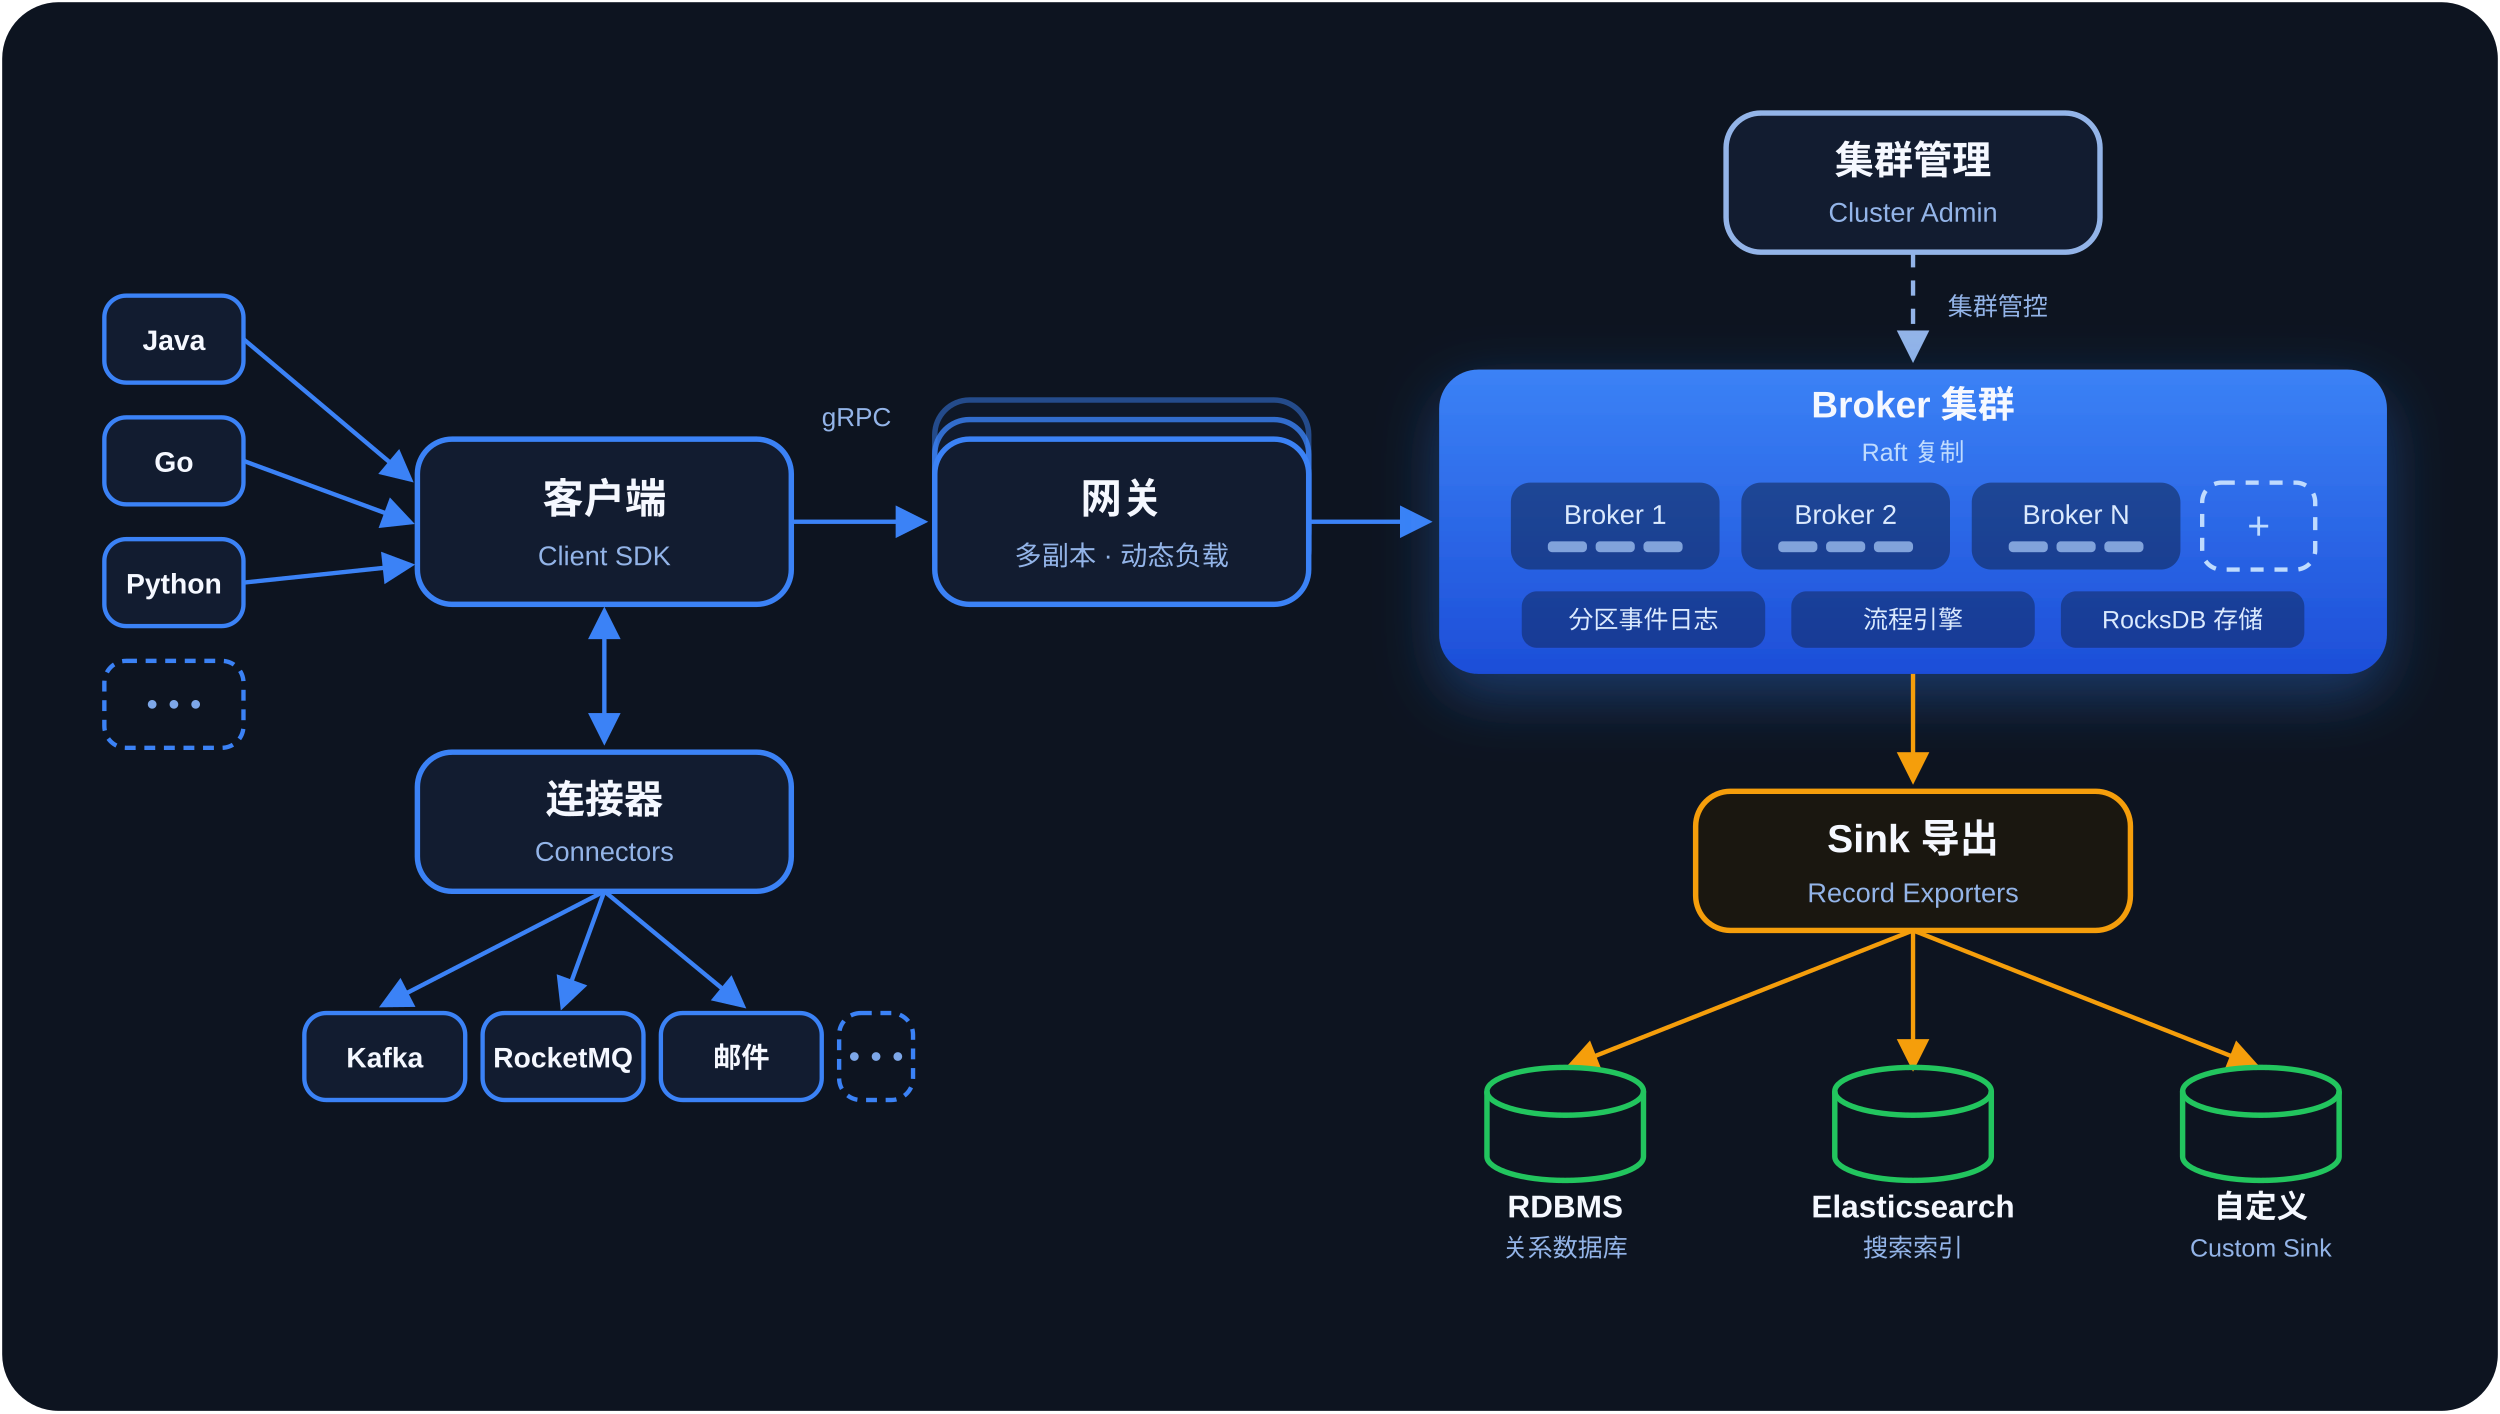
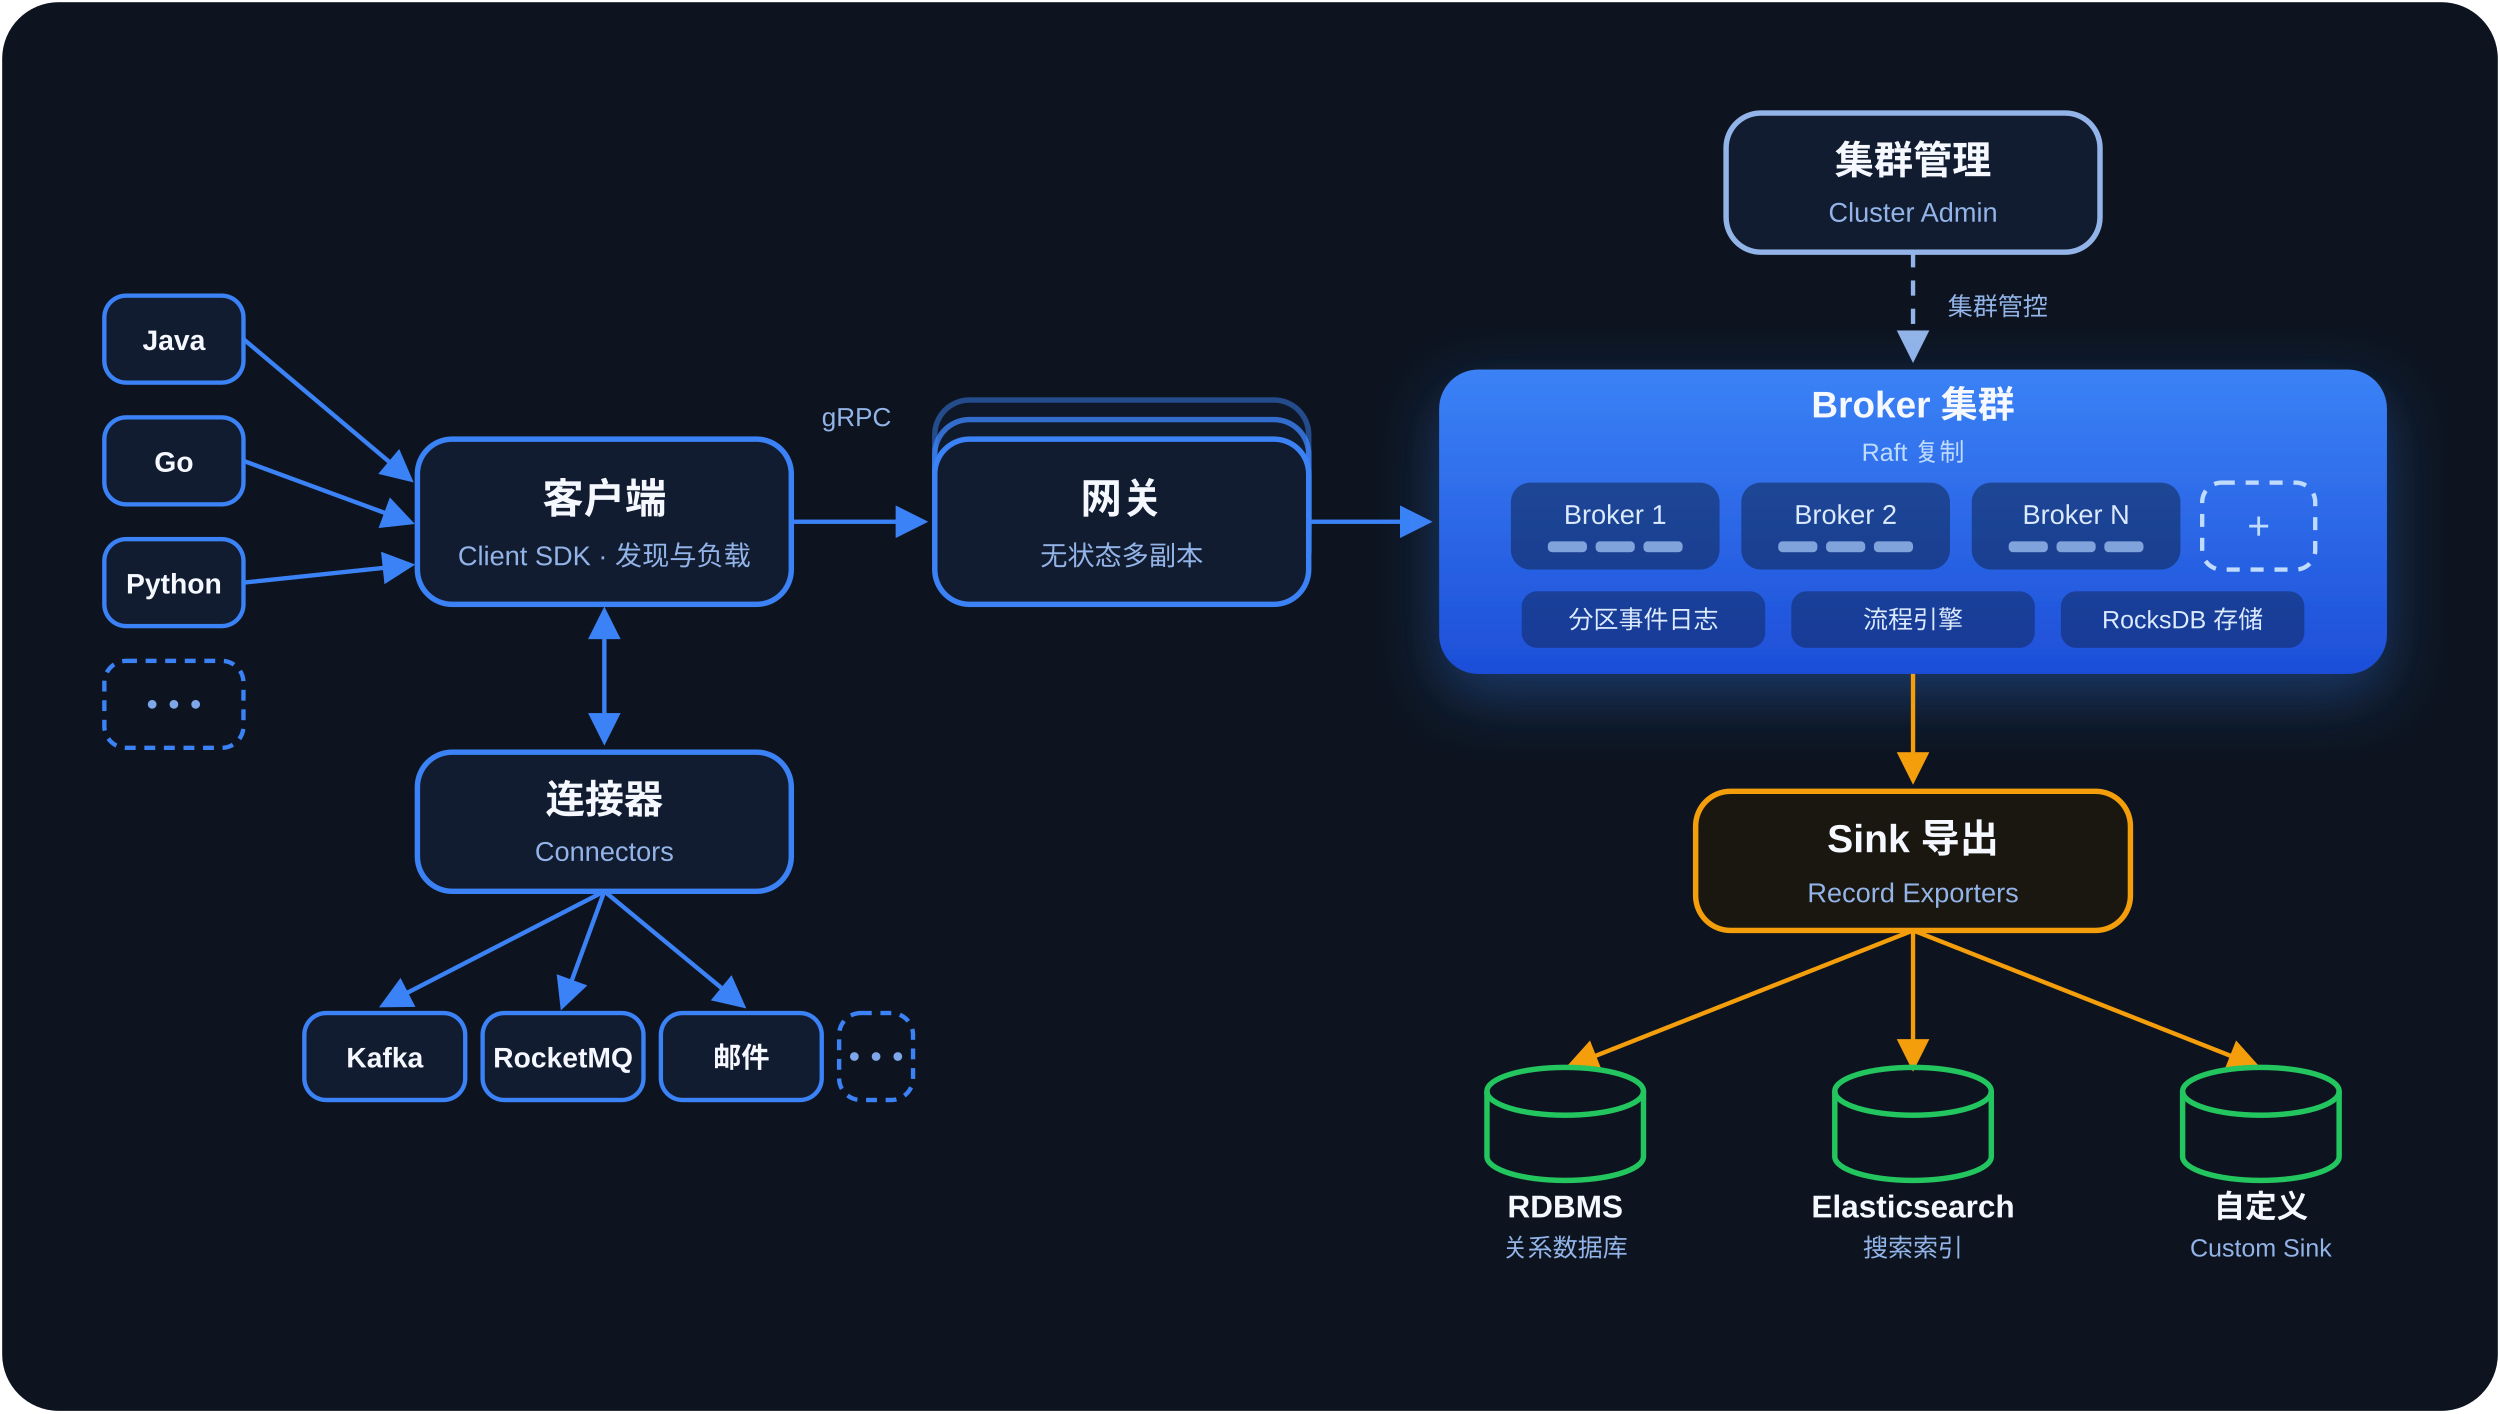
<svg xmlns="http://www.w3.org/2000/svg" width="1150" height="650" viewBox="0 0 1150 650" font-family="-apple-system, 'Helvetica Neue', 'Segoe UI', Arial, 'PingFang SC', 'Microsoft YaHei', sans-serif">
  <defs>
    <linearGradient id="focal" x1="0" y1="0" x2="0" y2="1">
      <stop offset="0" stop-color="#3B82F6" />
      <stop offset="1" stop-color="#1D4ED8" />
    </linearGradient>
    <filter id="glow" x="-30%" y="-30%" width="160%" height="180%">
      <feDropShadow dx="0" dy="10" stdDeviation="14" flood-color="#3B82F6" flood-opacity="0.35" />
    </filter>
    <marker id="arrowBlue" viewBox="0 0 10 10" refX="8" refY="5" markerWidth="7.5" markerHeight="7.5" orient="auto-start-reverse">
      <path d="M0,0 L10,5 L0,10 z" fill="#3B82F6" />
    </marker>
    <marker id="arrowOrange" viewBox="0 0 10 10" refX="8" refY="5" markerWidth="7.5" markerHeight="7.5" orient="auto-start-reverse">
      <path d="M0,0 L10,5 L0,10 z" fill="#F59E0B" />
    </marker>
    <marker id="arrowAdmin" viewBox="0 0 10 10" refX="8" refY="5" markerWidth="7.5" markerHeight="7.5" orient="auto-start-reverse">
      <path d="M0,0 L10,5 L0,10 z" fill="#93B4E8" />
    </marker>
  </defs>
  <rect x="1" y="1" width="1148" height="648" rx="26" fill="#0D1420" />
  <rect x="48" y="136" width="64" height="40" rx="10" fill="#121C30" stroke="#3B82F6" stroke-width="2" />
  <text x="80" y="161" text-anchor="middle" fill="#F5F8FF" font-size="13" font-weight="600">Java</text>
  <rect x="48" y="192" width="64" height="40" rx="10" fill="#121C30" stroke="#3B82F6" stroke-width="2" />
  <text x="80" y="217" text-anchor="middle" fill="#F5F8FF" font-size="13" font-weight="600">Go</text>
  <rect x="48" y="248" width="64" height="40" rx="10" fill="#121C30" stroke="#3B82F6" stroke-width="2" />
  <text x="80" y="273" text-anchor="middle" fill="#F5F8FF" font-size="13" font-weight="600">Python</text>
  <rect x="48" y="304" width="64" height="40" rx="10" fill="none" stroke="#3B82F6" stroke-width="2" stroke-dasharray="5 4" />
  <g fill="#7DA7E8">
    <circle cx="70" cy="324" r="2" />
    <circle cx="80" cy="324" r="2" />
    <circle cx="90" cy="324" r="2" />
  </g>
  <line x1="112" y1="156" x2="188" y2="220" stroke="#3B82F6" stroke-width="2" marker-end="url(#arrowBlue)" />
  <line x1="112" y1="212" x2="188" y2="240" stroke="#3B82F6" stroke-width="2" marker-end="url(#arrowBlue)" />
  <line x1="112" y1="268" x2="188" y2="260" stroke="#3B82F6" stroke-width="2" marker-end="url(#arrowBlue)" />
  <line x1="278" y1="282" x2="278" y2="340" stroke="#3B82F6" stroke-width="2" marker-start="url(#arrowBlue)" marker-end="url(#arrowBlue)" />
  <rect x="192" y="346" width="172" height="64" rx="16" fill="#121C30" stroke="#3B82F6" stroke-width="2.5" />
  <text x="278" y="374" text-anchor="middle" fill="#F5F8FF" font-size="18" font-weight="600">连接器</text>
  <text x="278" y="396" text-anchor="middle" fill="#93B4E8" font-size="12.5">Connectors</text>
  <line x1="278" y1="410" x2="177" y2="462" stroke="#3B82F6" stroke-width="2" marker-end="url(#arrowBlue)" />
  <line x1="278" y1="410" x2="259" y2="462" stroke="#3B82F6" stroke-width="2" marker-end="url(#arrowBlue)" />
  <line x1="278" y1="410" x2="341" y2="462" stroke="#3B82F6" stroke-width="2" marker-end="url(#arrowBlue)" />
  <rect x="140" y="466" width="74" height="40" rx="10" fill="#121C30" stroke="#3B82F6" stroke-width="2" />
  <text x="177" y="491" text-anchor="middle" fill="#F5F8FF" font-size="13" font-weight="600">Kafka</text>
  <rect x="222" y="466" width="74" height="40" rx="10" fill="#121C30" stroke="#3B82F6" stroke-width="2" />
  <text x="259" y="491" text-anchor="middle" fill="#F5F8FF" font-size="13" font-weight="600">RocketMQ</text>
  <rect x="304" y="466" width="74" height="40" rx="10" fill="#121C30" stroke="#3B82F6" stroke-width="2" />
  <text x="341" y="491" text-anchor="middle" fill="#F5F8FF" font-size="13" font-weight="600">邮件</text>
  <rect x="386" y="466" width="34" height="40" rx="10" fill="none" stroke="#3B82F6" stroke-width="2" stroke-dasharray="5 4" />
  <g fill="#7DA7E8">
    <circle cx="393" cy="486" r="2" />
    <circle cx="403" cy="486" r="2" />
    <circle cx="413" cy="486" r="2" />
  </g>
  <rect x="192" y="202" width="172" height="76" rx="16" fill="#121C30" stroke="#3B82F6" stroke-width="2.5" />
  <text x="278" y="236" text-anchor="middle" fill="#F5F8FF" font-size="19" font-weight="600">客户端</text>
-   <text x="278" y="260" text-anchor="middle" fill="#93B4E8" font-size="12.5">Client SDK</text>
+   <text x="278" y="260" text-anchor="middle" fill="#93B4E8" font-size="12.5">Client SDK · 发现与负载</text>
  <line x1="364" y1="240" x2="424" y2="240" stroke="#3B82F6" stroke-width="2" marker-end="url(#arrowBlue)" />
  <text x="394" y="196" text-anchor="middle" fill="#93B4E8" font-size="12">gRPC</text>
  <rect x="430" y="184" width="172" height="76" rx="16" fill="#121C30" stroke="#3B82F6" stroke-width="2.5" opacity="0.5" />
  <rect x="430" y="193" width="172" height="76" rx="16" fill="#121C30" stroke="#3B82F6" stroke-width="2.5" opacity="0.8" />
  <rect x="430" y="202" width="172" height="76" rx="16" fill="#121C30" stroke="#3B82F6" stroke-width="2.5" />
  <text x="516" y="236" text-anchor="middle" fill="#F5F8FF" font-size="19" font-weight="600">网关</text>
-   <text x="516" y="260" text-anchor="middle" fill="#93B4E8" font-size="12.5">多副本 · 动态负载</text>
+   <text x="516" y="260" text-anchor="middle" fill="#93B4E8" font-size="12.5">无状态多副本</text>
  <line x1="602" y1="240" x2="656" y2="240" stroke="#3B82F6" stroke-width="2" marker-end="url(#arrowBlue)" />
  <rect x="794" y="52" width="172" height="64" rx="16" fill="#121C30" stroke="#93B4E8" stroke-width="2.5" />
  <text x="880" y="80" text-anchor="middle" fill="#F5F8FF" font-size="18" font-weight="600">集群管理</text>
  <text x="880" y="102" text-anchor="middle" fill="#93B4E8" font-size="12.5">Cluster Admin</text>
  <line x1="880" y1="116" x2="880" y2="164" stroke="#93B4E8" stroke-width="2" stroke-dasharray="7 6" marker-end="url(#arrowAdmin)" />
  <text x="896" y="145" fill="#93B4E8" font-size="11.5">集群管控</text>
  <rect x="662" y="170" width="436" height="140" rx="18" fill="url(#focal)" filter="url(#glow)" />
  <text x="880" y="192" text-anchor="middle" fill="#F5F8FF" font-size="17" font-weight="600">Broker 集群</text>
  <text x="880" y="212" text-anchor="middle" fill="#BFDBFE" font-size="11.5">Raft 复制</text>
  <g font-size="12.5" fill="#DBEAFE">
    <rect x="695" y="222" width="96" height="40" rx="9" fill="#0B1730" fill-opacity="0.45" />
    <text x="743" y="241" text-anchor="middle">Broker 1</text>
    <rect x="801" y="222" width="96" height="40" rx="9" fill="#0B1730" fill-opacity="0.45" />
    <text x="849" y="241" text-anchor="middle">Broker 2</text>
    <rect x="907" y="222" width="96" height="40" rx="9" fill="#0B1730" fill-opacity="0.45" />
    <text x="955" y="241" text-anchor="middle">Broker N</text>
    <rect x="1013" y="222" width="52" height="40" rx="9" fill="none" stroke="#BFDBFE" stroke-width="2" stroke-dasharray="6 5" />
    <text x="1039" y="248" text-anchor="middle" fill="#BFDBFE" font-size="18">+</text>
  </g>
  <g fill="#93B4E8" opacity="0.85">
    <rect x="712" y="249" width="18" height="5" rx="2" />
    <rect x="734" y="249" width="18" height="5" rx="2" />
    <rect x="756" y="249" width="18" height="5" rx="2" />
    <rect x="818" y="249" width="18" height="5" rx="2" />
    <rect x="840" y="249" width="18" height="5" rx="2" />
    <rect x="862" y="249" width="18" height="5" rx="2" />
    <rect x="924" y="249" width="18" height="5" rx="2" />
    <rect x="946" y="249" width="18" height="5" rx="2" />
    <rect x="968" y="249" width="18" height="5" rx="2" />
  </g>
  <g font-size="11.5" fill="#DBEAFE">
    <rect x="700" y="272" width="112" height="26" rx="7" fill="#0B1730" fill-opacity="0.4" />
    <text x="756" y="289" text-anchor="middle">分区事件日志</text>
    <rect x="824" y="272" width="112" height="26" rx="7" fill="#0B1730" fill-opacity="0.4" />
    <text x="880" y="289" text-anchor="middle">流程引擎</text>
    <rect x="948" y="272" width="112" height="26" rx="7" fill="#0B1730" fill-opacity="0.4" />
    <text x="1004" y="289" text-anchor="middle">RocksDB 存储</text>
  </g>
  <line x1="880" y1="310" x2="880" y2="358" stroke="#F59E0B" stroke-width="2" marker-end="url(#arrowOrange)" />
  <rect x="780" y="364" width="200" height="64" rx="16" fill="#1A1710" stroke="#F59E0B" stroke-width="2.5" />
  <text x="880" y="392" text-anchor="middle" fill="#F5F8FF" font-size="18" font-weight="600">Sink 导出</text>
  <text x="880" y="415" text-anchor="middle" fill="#93B4E8" font-size="12.5">Record Exporters</text>
  <line x1="880" y1="428" x2="723" y2="490" stroke="#F59E0B" stroke-width="2" marker-end="url(#arrowOrange)" />
  <line x1="880" y1="428" x2="880" y2="490" stroke="#F59E0B" stroke-width="2" marker-end="url(#arrowOrange)" />
  <line x1="880" y1="428" x2="1037" y2="490" stroke="#F59E0B" stroke-width="2" marker-end="url(#arrowOrange)" />
  <g stroke="#22C55E" stroke-width="2.5" fill="none">
    <ellipse cx="720" cy="502" rx="36" ry="11" />
    <path d="M684,502 L684,532 A36,11 0 0 0 756,532 L756,502" />
    <ellipse cx="880" cy="502" rx="36" ry="11" />
    <path d="M844,502 L844,532 A36,11 0 0 0 916,532 L916,502" />
    <ellipse cx="1040" cy="502" rx="36" ry="11" />
    <path d="M1004,502 L1004,532 A36,11 0 0 0 1076,532 L1076,502" />
  </g>
  <g text-anchor="middle">
    <text x="720" y="560" fill="#F5F8FF" font-size="14.5" font-weight="600">RDBMS</text>
    <text x="720" y="578" fill="#93B4E8" font-size="11.5">关系数据库</text>
    <text x="880" y="560" fill="#F5F8FF" font-size="14.5" font-weight="600">Elasticsearch</text>
    <text x="880" y="578" fill="#93B4E8" font-size="11.5">搜索索引</text>
    <text x="1040" y="560" fill="#F5F8FF" font-size="14.5" font-weight="600">自定义</text>
    <text x="1040" y="578" fill="#93B4E8" font-size="11.5">Custom Sink</text>
  </g>
</svg>
